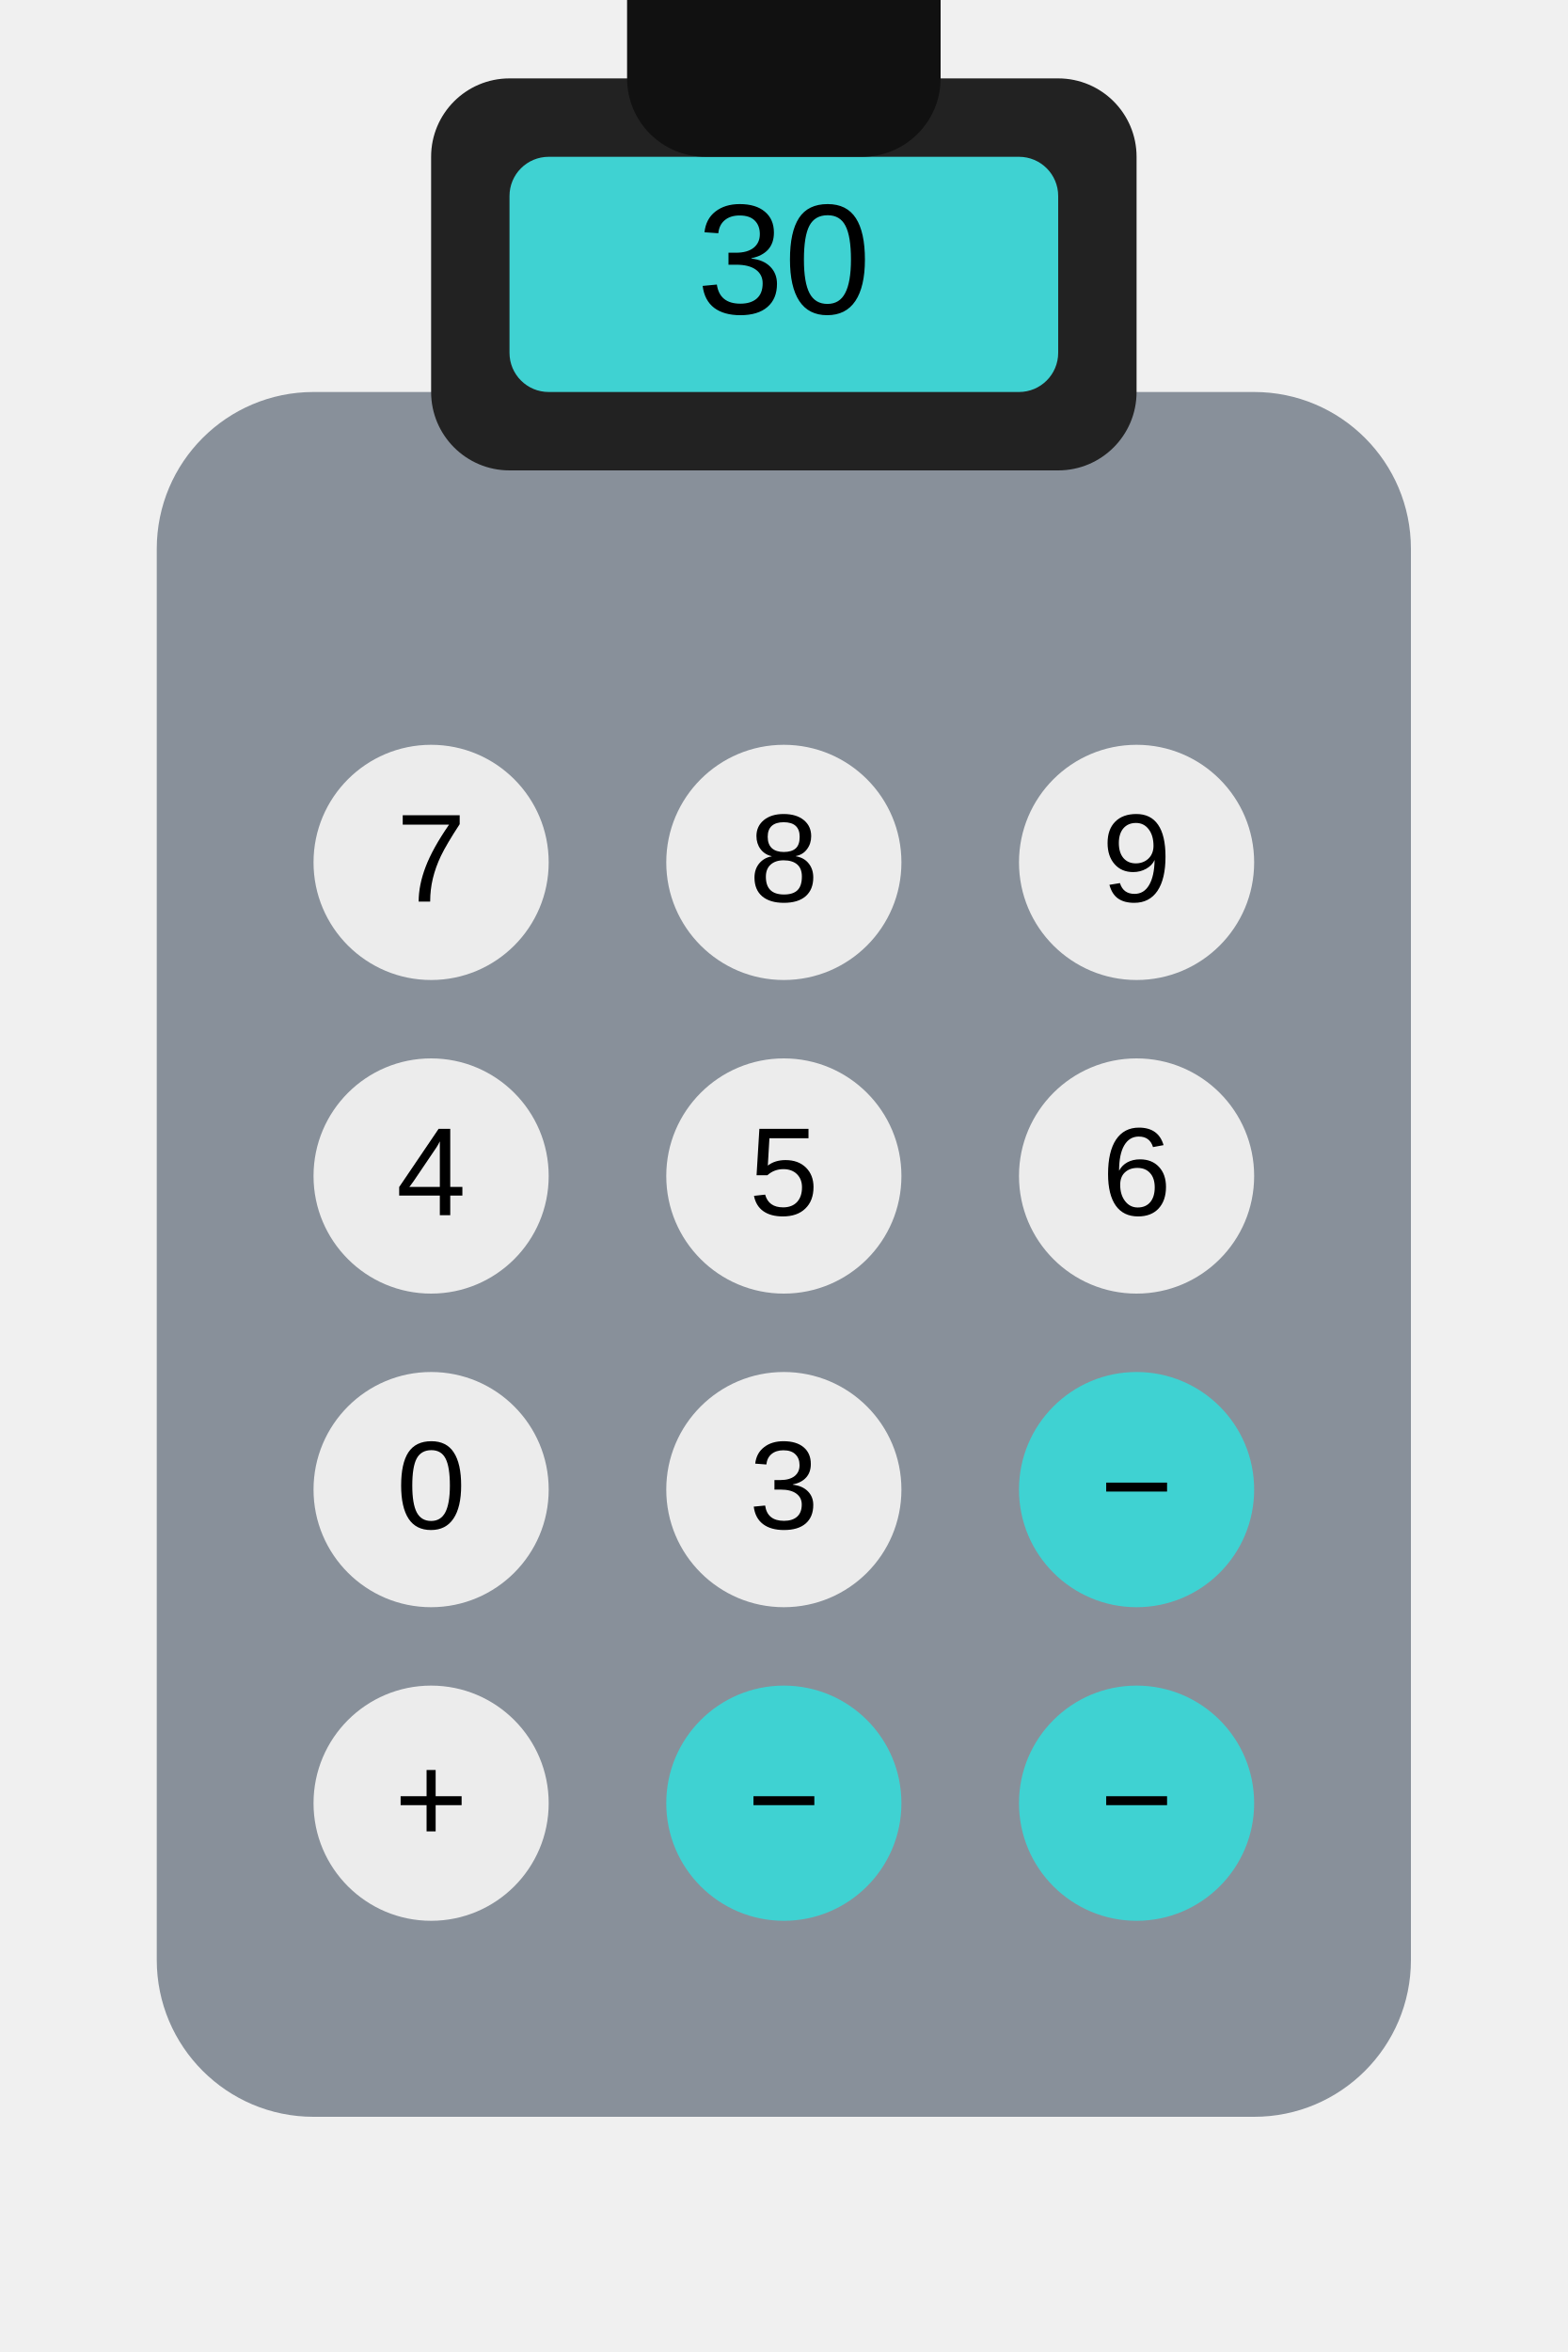
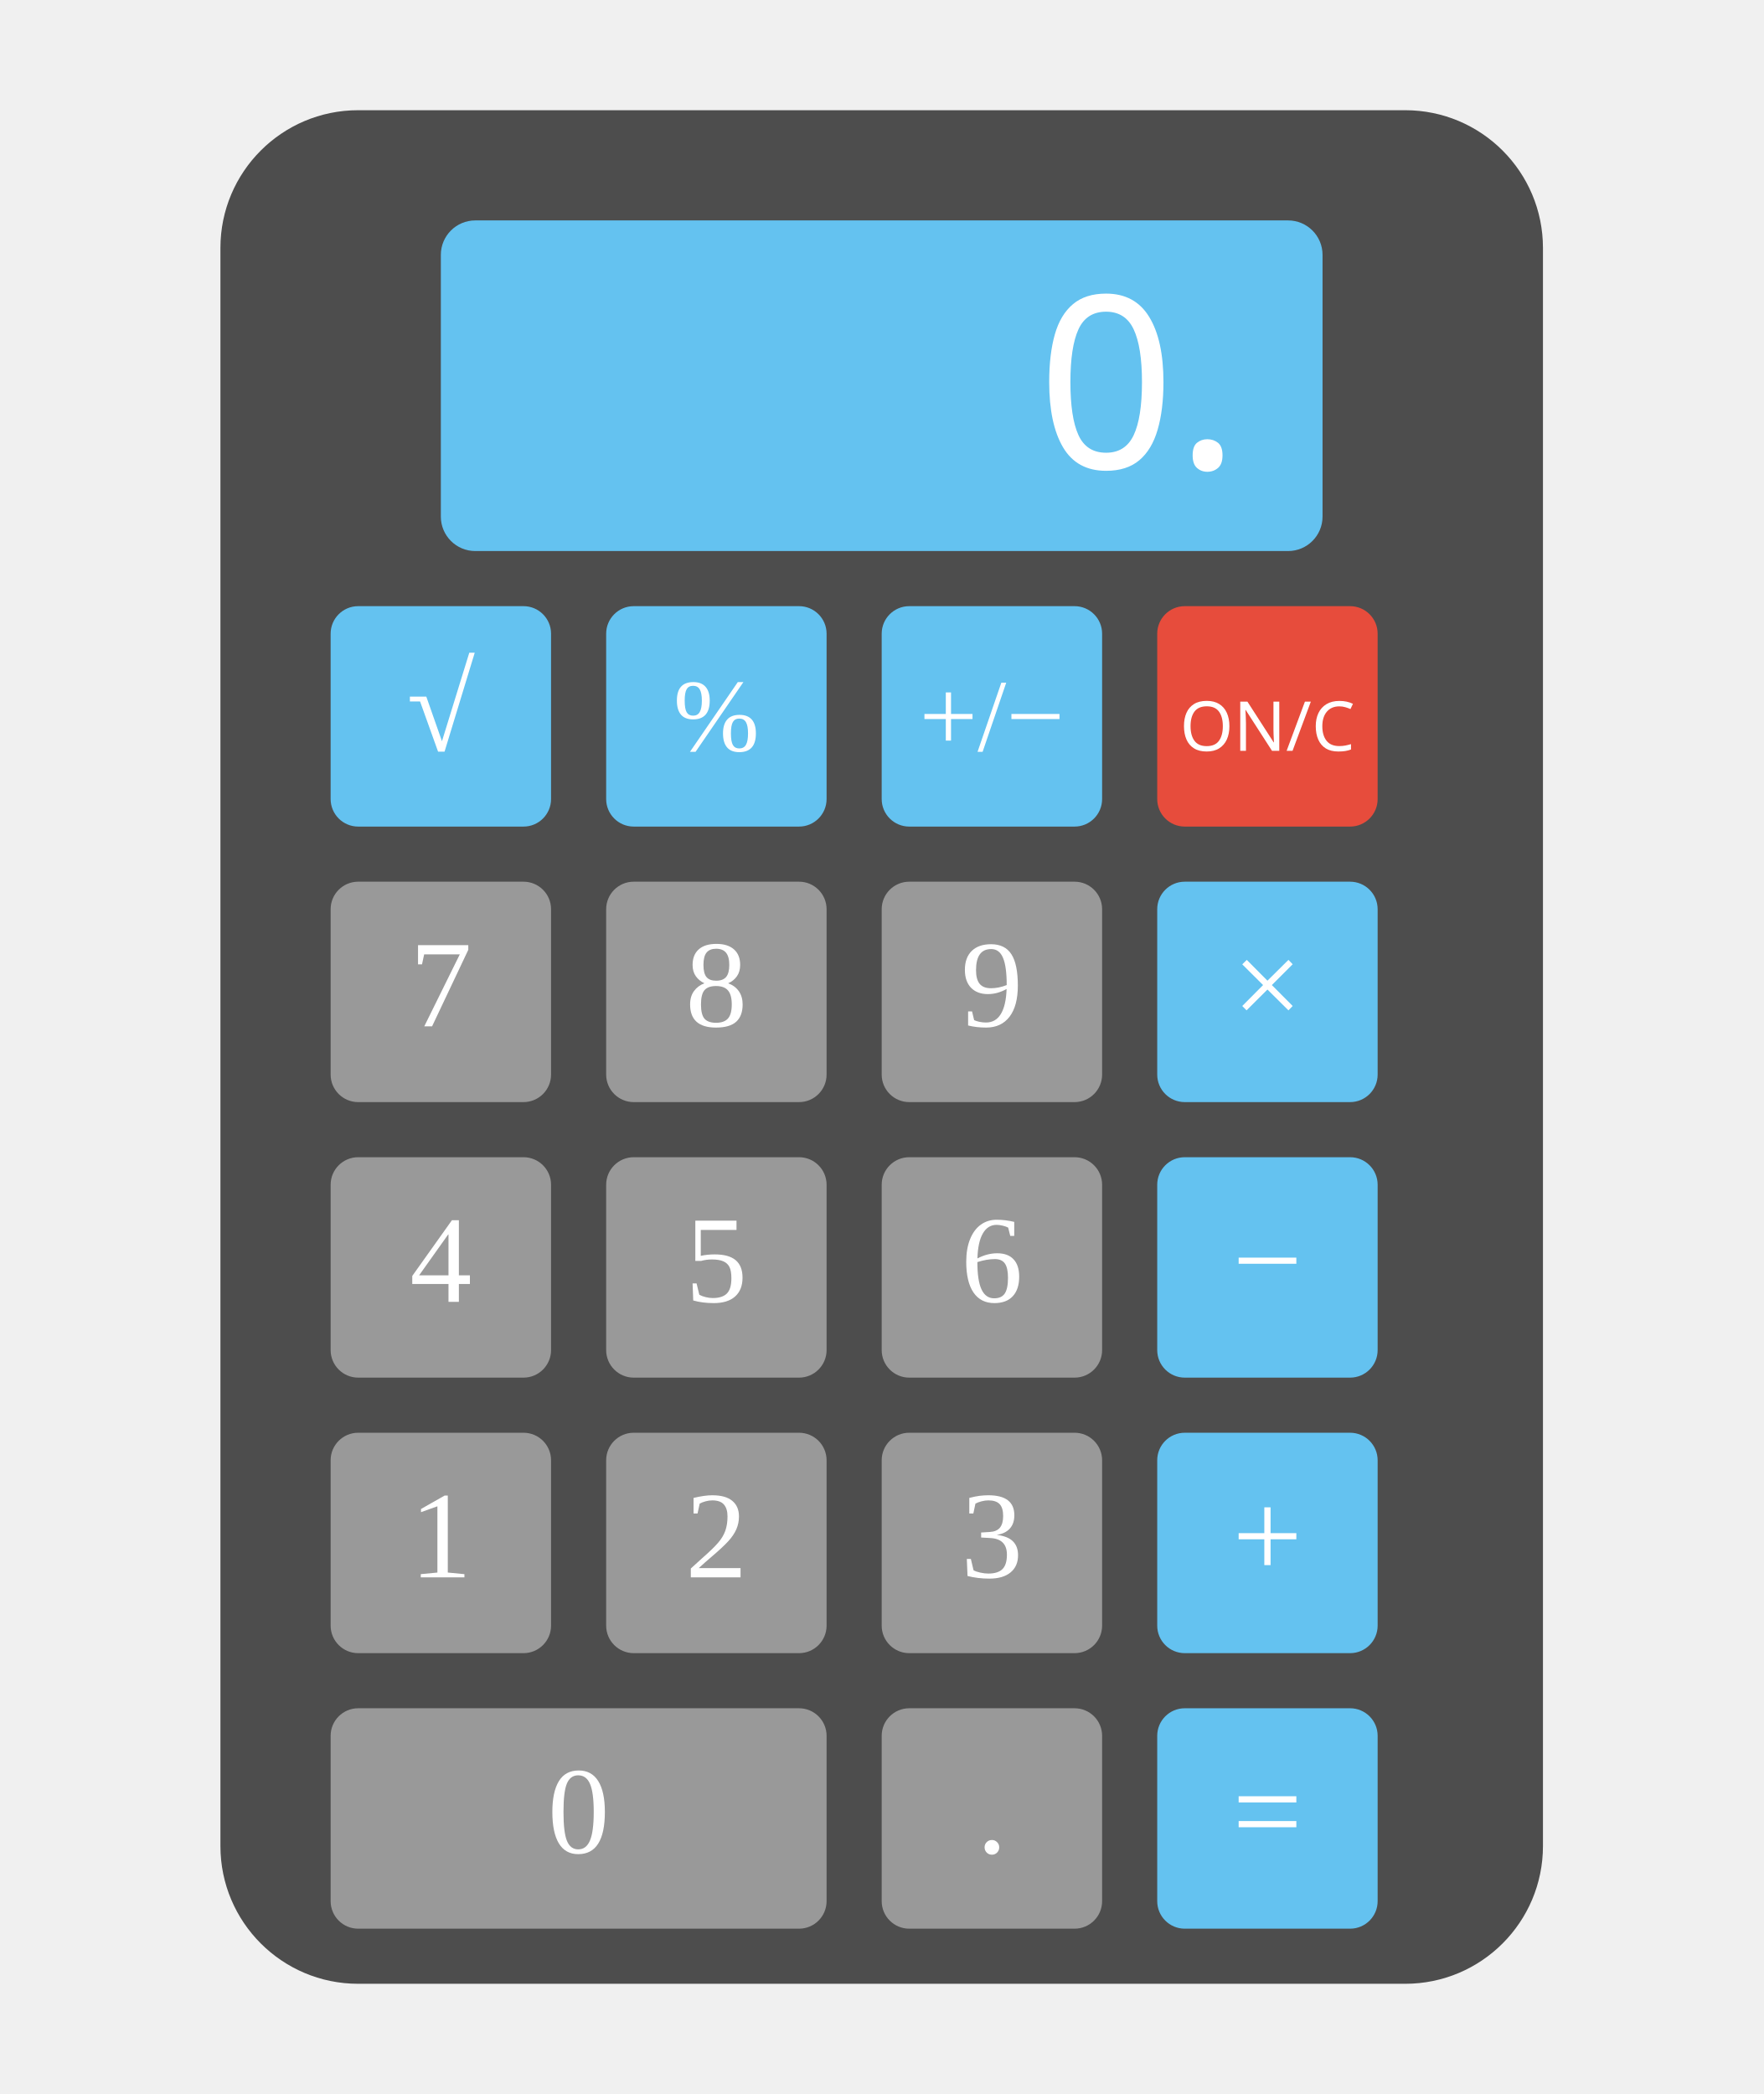
- <svg xmlns="http://www.w3.org/2000/svg" width="200" height="300" viewBox="0 0 200 300" fill="none">
-   <rect x="20" y="50" width="160" height="220" rx="20" fill="#88909A" />
-   <rect x="55" y="10" width="90" height="50" rx="10" fill="#222" />
-   <rect x="65" y="20" width="70" height="30" rx="5" fill="#3FD2D2" />
-   <text x="100" y="40" font-size="20" text-anchor="middle" fill="#000" font-family="Arial">30</text>
-   <circle cx="55" cy="110" r="15" fill="#ECECEC" />
-   <circle cx="100" cy="110" r="15" fill="#ECECEC" />
-   <circle cx="145" cy="110" r="15" fill="#ECECEC" />
-   <circle cx="55" cy="150" r="15" fill="#ECECEC" />
-   <circle cx="100" cy="150" r="15" fill="#ECECEC" />
-   <circle cx="145" cy="150" r="15" fill="#ECECEC" />
-   <circle cx="55" cy="190" r="15" fill="#ECECEC" />
-   <circle cx="100" cy="190" r="15" fill="#ECECEC" />
-   <circle cx="145" cy="190" r="15" fill="#3FD2D2" />
-   <circle cx="55" cy="230" r="15" fill="#ECECEC" />
-   <circle cx="100" cy="230" r="15" fill="#3FD2D2" />
-   <circle cx="145" cy="230" r="15" fill="#3FD2D2" />
-   <text x="55" y="115" text-anchor="middle" font-size="16" fill="#000" font-family="Arial">7</text>
-   <text x="100" y="115" text-anchor="middle" font-size="16" fill="#000" font-family="Arial">8</text>
-   <text x="145" y="115" text-anchor="middle" font-size="16" fill="#000" font-family="Arial">9</text>
-   <text x="55" y="155" text-anchor="middle" font-size="16" fill="#000" font-family="Arial">4</text>
-   <text x="100" y="155" text-anchor="middle" font-size="16" fill="#000" font-family="Arial">5</text>
-   <text x="145" y="155" text-anchor="middle" font-size="16" fill="#000" font-family="Arial">6</text>
-   <text x="55" y="195" text-anchor="middle" font-size="16" fill="#000" font-family="Arial">0</text>
-   <text x="100" y="195" text-anchor="middle" font-size="16" fill="#000" font-family="Arial">3</text>
-   <text x="145" y="195" text-anchor="middle" font-size="16" fill="#000" font-family="Arial">−</text>
-   <text x="55" y="235" text-anchor="middle" font-size="16" fill="#000" font-family="Arial">+</text>
-   <text x="100" y="235" text-anchor="middle" font-size="16" fill="#000" font-family="Arial">−</text>
-   <text x="145" y="235" text-anchor="middle" font-size="16" fill="#000" font-family="Arial">−</text>
-   <rect x="80" y="-10" width="40" height="30" rx="10" fill="#111" />
+ <svg xmlns="http://www.w3.org/2000/svg" viewBox="0 0 512 608">
+   <rect x="64" y="32" width="384" height="544" rx="40" ry="40" fill="#4d4d4d" />
+   <rect x="128" y="64" width="256" height="96" rx="10" fill="#64c2f0" />
+   <text x="360" y="136" font-size="70" fill="white" font-family="Segoe UI" text-anchor="end">0.</text>
+   <rect x="336" y="176" width="64" height="64" rx="8" fill="#e74c3c" />
+   <text x="368" y="218" text-anchor="middle" font-size="20" font-family="Segoe UI" fill="white">ON/C</text>
+   <rect x="96" y="176" width="64" height="64" rx="8" fill="#64c2f0" />
+   <text x="128" y="218" text-anchor="middle" font-size="36" fill="white">√</text>
+   <rect x="176" y="176" width="64" height="64" rx="8" fill="#64c2f0" />
+   <text x="208" y="218" text-anchor="middle" font-size="30" fill="white">%</text>
+   <rect x="256" y="176" width="64" height="64" rx="8" fill="#64c2f0" />
+   <text x="288" y="218" text-anchor="middle" font-size="30" fill="white">+/−</text>
+   <rect x="96" y="256" width="64" height="64" rx="8" fill="#999" />
+   <text x="128" y="298" text-anchor="middle" font-size="36" fill="white">7</text>
+   <rect x="176" y="256" width="64" height="64" rx="8" fill="#999" />
+   <text x="208" y="298" text-anchor="middle" font-size="36" fill="white">8</text>
+   <rect x="256" y="256" width="64" height="64" rx="8" fill="#999" />
+   <text x="288" y="298" text-anchor="middle" font-size="36" fill="white">9</text>
+   <rect x="336" y="256" width="64" height="64" rx="8" fill="#64c2f0" />
+   <text x="368" y="298" text-anchor="middle" font-size="36" fill="white">×</text>
+   <rect x="96" y="336" width="64" height="64" rx="8" fill="#999" />
+   <text x="128" y="378" text-anchor="middle" font-size="36" fill="white">4</text>
+   <rect x="176" y="336" width="64" height="64" rx="8" fill="#999" />
+   <text x="208" y="378" text-anchor="middle" font-size="36" fill="white">5</text>
+   <rect x="256" y="336" width="64" height="64" rx="8" fill="#999" />
+   <text x="288" y="378" text-anchor="middle" font-size="36" fill="white">6</text>
+   <rect x="336" y="336" width="64" height="64" rx="8" fill="#64c2f0" />
+   <text x="368" y="378" text-anchor="middle" font-size="36" fill="white">−</text>
+   <rect x="96" y="416" width="64" height="64" rx="8" fill="#999" />
+   <text x="128" y="458" text-anchor="middle" font-size="36" fill="white">1</text>
+   <rect x="176" y="416" width="64" height="64" rx="8" fill="#999" />
+   <text x="208" y="458" text-anchor="middle" font-size="36" fill="white">2</text>
+   <rect x="256" y="416" width="64" height="64" rx="8" fill="#999" />
+   <text x="288" y="458" text-anchor="middle" font-size="36" fill="white">3</text>
+   <rect x="336" y="416" width="64" height="64" rx="8" fill="#64c2f0" />
+   <text x="368" y="458" text-anchor="middle" font-size="36" fill="white">+</text>
+   <rect x="96" y="496" width="144" height="64" rx="8" fill="#999" />
+   <text x="168" y="538" text-anchor="middle" font-size="36" fill="white">0</text>
+   <rect x="256" y="496" width="64" height="64" rx="8" fill="#999" />
+   <text x="288" y="538" text-anchor="middle" font-size="36" fill="white">.</text>
+   <rect x="336" y="496" width="64" height="64" rx="8" fill="#64c2f0" />
+   <text x="368" y="538" text-anchor="middle" font-size="36" fill="white">=</text>
</svg>
